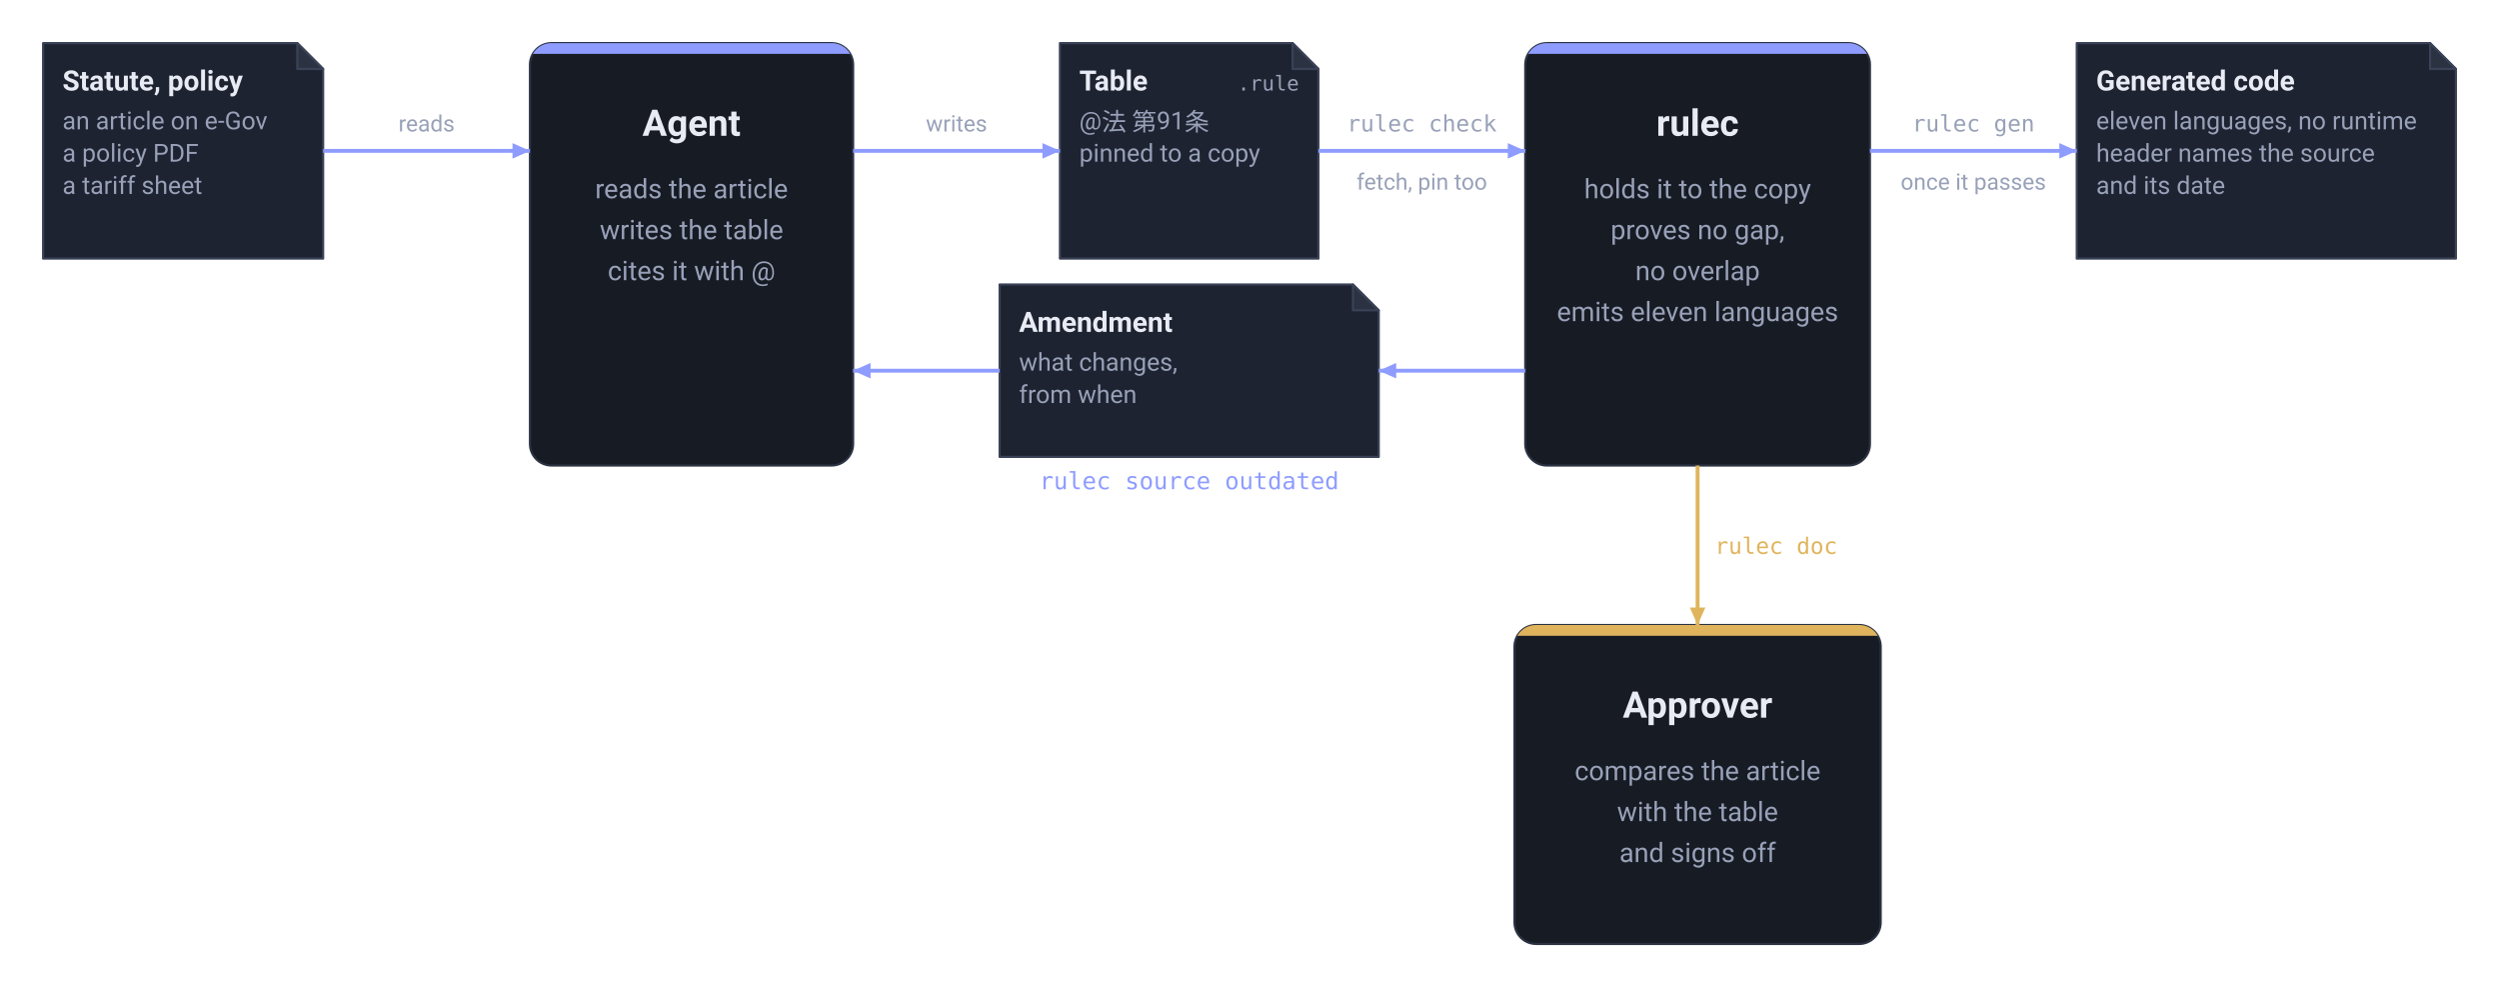
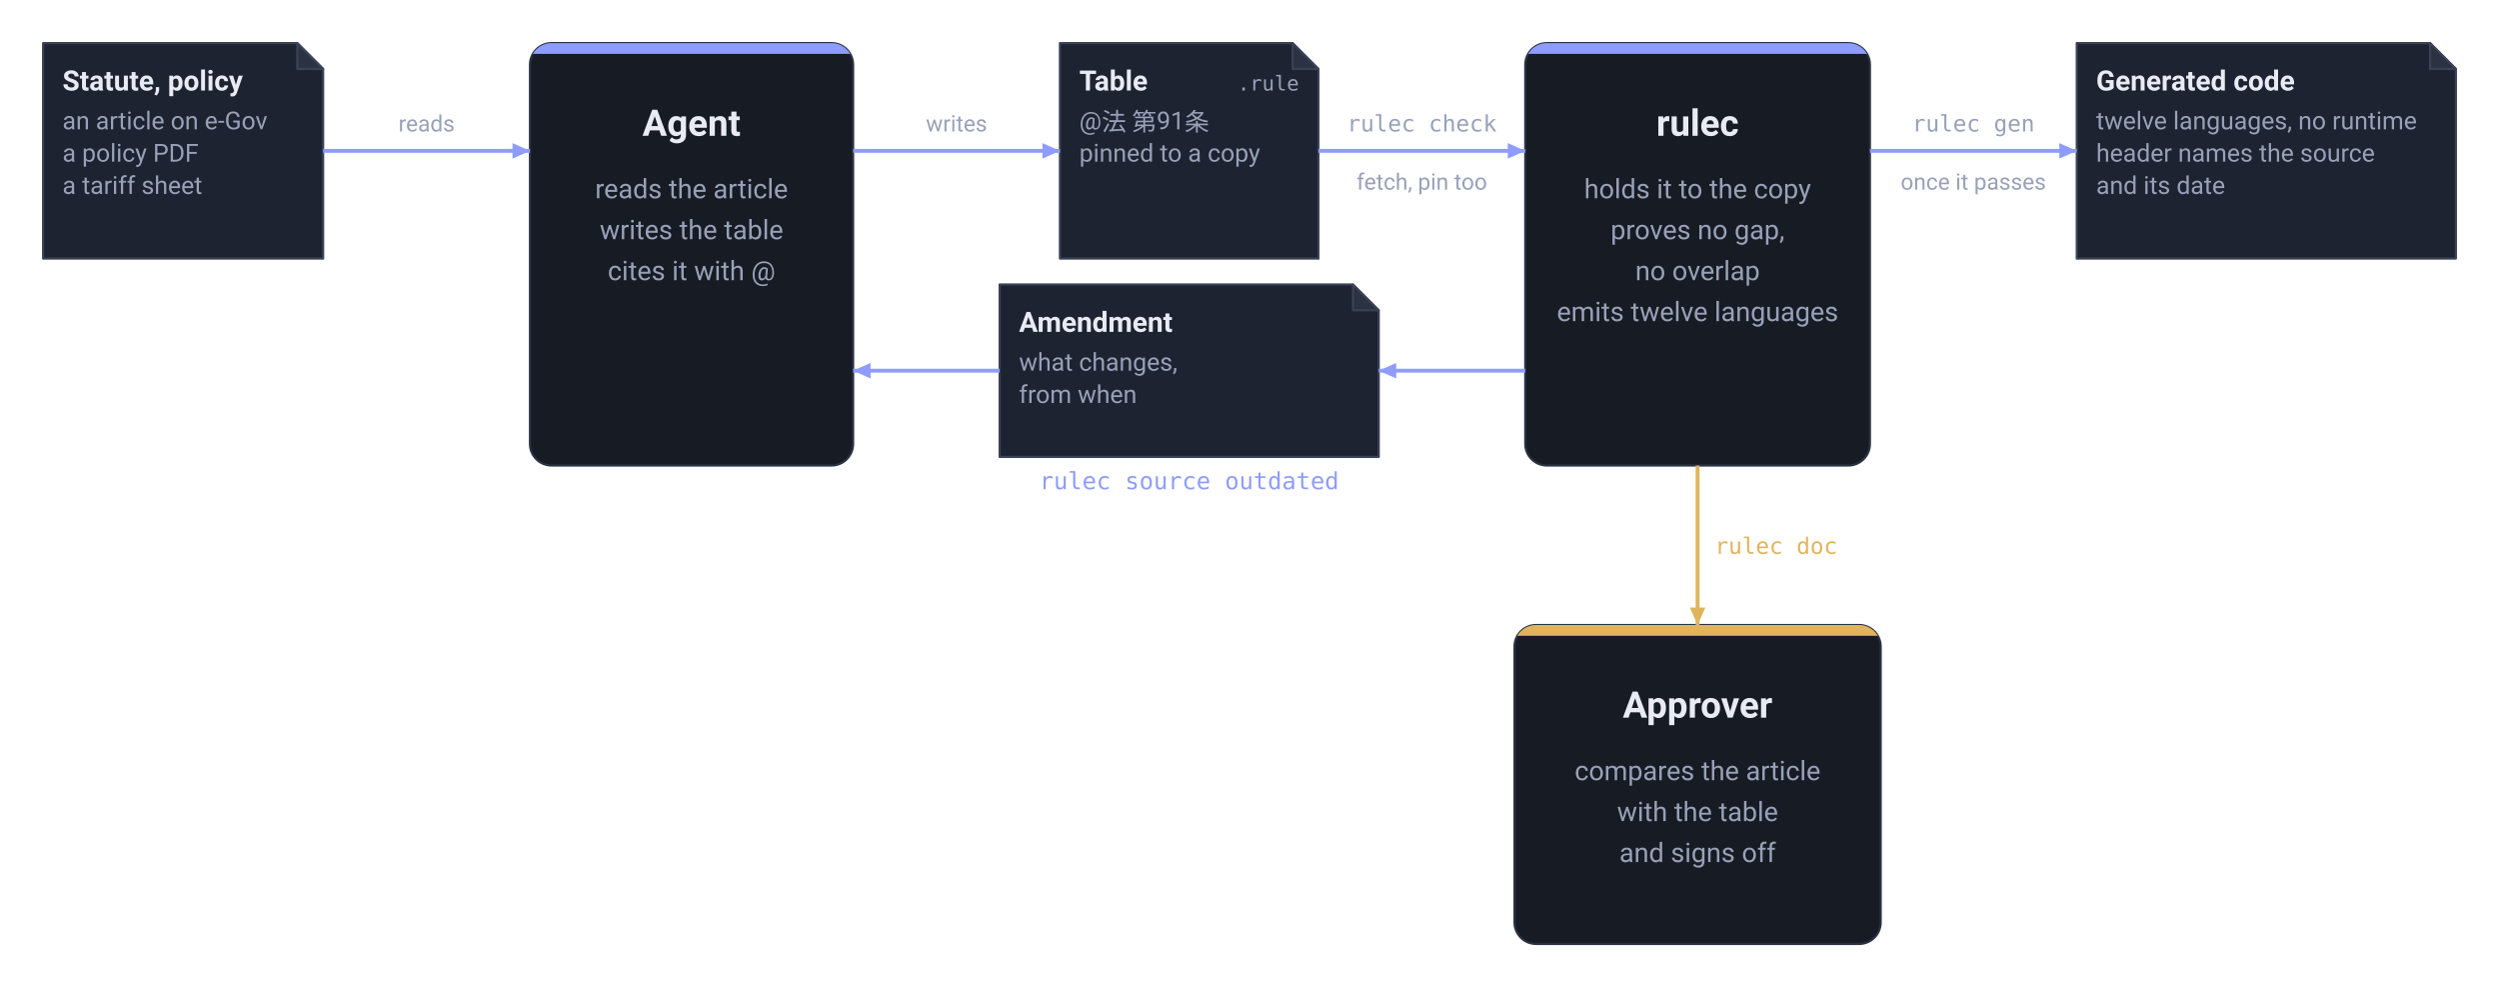
- <svg xmlns="http://www.w3.org/2000/svg" viewBox="0 0 1160 458" width="1160" height="458" role="img" aria-label="An agent transcribes a statute or a published policy into a table (.rule), citing the article with @. rulec holds the table to the copy, proves it has no gap and no overlap, and generates eleven languages. The approver compares the article and the table on the page rulec doc renders. When an amendment comes, rulec source outdated says so and the table is reread." font-family="-apple-system, BlinkMacSystemFont, &quot;Hiragino Sans&quot;, &quot;Noto Sans JP&quot;, &quot;Yu Gothic&quot;, Meiryo, &quot;Segoe UI&quot;, Roboto, sans-serif">
+ <svg xmlns="http://www.w3.org/2000/svg" viewBox="0 0 1160 458" width="1160" height="458" role="img" aria-label="An agent transcribes a statute or a published policy into a table (.rule), citing the article with @. rulec holds the table to the copy, proves it has no gap and no overlap, and generates twelve languages. The approver compares the article and the table on the page rulec doc renders. When an amendment comes, rulec source outdated says so and the table is reread." font-family="-apple-system, BlinkMacSystemFont, &quot;Hiragino Sans&quot;, &quot;Noto Sans JP&quot;, &quot;Yu Gothic&quot;, Meiryo, &quot;Segoe UI&quot;, Roboto, sans-serif">
  <defs>
    <marker id="head-neutral" viewBox="0 0 10 10" refX="9" refY="5" markerWidth="9" markerHeight="9" markerUnits="userSpaceOnUse" orient="auto">
      <path d="M0,1 L9,5 L0,9 Z" fill="#6b7590" />
    </marker>
    <marker id="head-accent" viewBox="0 0 10 10" refX="9" refY="5" markerWidth="9" markerHeight="9" markerUnits="userSpaceOnUse" orient="auto">
      <path d="M0,1 L9,5 L0,9 Z" fill="#8e9cff" />
    </marker>
    <marker id="head-human" viewBox="0 0 10 10" refX="9" refY="5" markerWidth="9" markerHeight="9" markerUnits="userSpaceOnUse" orient="auto">
      <path d="M0,1 L9,5 L0,9 Z" fill="#e0b45c" />
    </marker>
  </defs>
  <path d="M20,20.0 H138 L150,32.0 V120.0 H20 Z" fill="#1e2331" stroke="#3a4257" stroke-linejoin="round" />
  <path d="M138,20.0 V32.0 H150 Z" fill="#2b3242" stroke="#3a4257" stroke-linejoin="round" />
  <text x="29" y="42.0" font-size="13" font-weight="600" text-anchor="start" fill="#e8ebf4">Statute, policy</text>
  <text x="29" y="60.0" font-size="11.5" font-weight="400" text-anchor="start" fill="#98a1b8">an article on e-Gov</text>
  <text x="29" y="75.0" font-size="11.5" font-weight="400" text-anchor="start" fill="#98a1b8">a policy PDF</text>
  <text x="29" y="90.0" font-size="11.5" font-weight="400" text-anchor="start" fill="#98a1b8">a tariff sheet</text>
  <clipPath id="clip-1">
    <rect x="246" y="20" width="150" height="196" rx="10" />
  </clipPath>
  <rect x="246" y="20" width="150" height="196" rx="10" fill="#171b24" stroke="#2b3242" />
  <rect x="246" y="20" width="150" height="5" fill="#8e9cff" clip-path="url(#clip-1)" />
  <text x="321.0" y="63" font-size="17" font-weight="700" text-anchor="middle" fill="#e8ebf4">Agent</text>
  <text x="321.0" y="92" font-size="12.5" font-weight="400" text-anchor="middle" fill="#98a1b8">reads the article</text>
  <text x="321.0" y="111" font-size="12.5" font-weight="400" text-anchor="middle" fill="#98a1b8">writes the table</text>
  <text x="321.0" y="130" font-size="12.5" font-weight="400" text-anchor="middle" fill="#98a1b8">cites it with @</text>
  <path d="M492,20.0 H600 L612,32.0 V120.0 H492 Z" fill="#1e2331" stroke="#3a4257" stroke-linejoin="round" />
  <path d="M600,20.0 V32.0 H612 Z" fill="#2b3242" stroke="#3a4257" stroke-linejoin="round" />
  <text x="501" y="42.0" font-size="13" font-weight="600" text-anchor="start" fill="#e8ebf4">Table</text>
  <text x="603" y="42.0" font-size="9.5" font-weight="400" text-anchor="end" fill="#98a1b8" font-family="ui-monospace, SFMono-Regular, Menlo, Consolas, monospace">.rule</text>
  <text x="501" y="60.0" font-size="11.5" font-weight="400" text-anchor="start" fill="#98a1b8">@法 第91条</text>
  <text x="501" y="75.0" font-size="11.5" font-weight="400" text-anchor="start" fill="#98a1b8">pinned to a copy</text>
  <clipPath id="clip-3">
    <rect x="708" y="20" width="160" height="196" rx="10" />
  </clipPath>
  <rect x="708" y="20" width="160" height="196" rx="10" fill="#171b24" stroke="#2b3242" />
  <rect x="708" y="20" width="160" height="5" fill="#8e9cff" clip-path="url(#clip-3)" />
  <text x="788.0" y="63" font-size="17" font-weight="700" text-anchor="middle" fill="#e8ebf4">rulec</text>
  <text x="788.0" y="92" font-size="12.5" font-weight="400" text-anchor="middle" fill="#98a1b8">holds it to the copy</text>
  <text x="788.0" y="111" font-size="12.5" font-weight="400" text-anchor="middle" fill="#98a1b8">proves no gap,</text>
  <text x="788.0" y="130" font-size="12.5" font-weight="400" text-anchor="middle" fill="#98a1b8">no overlap</text>
-   <text x="788.0" y="149" font-size="12.5" font-weight="400" text-anchor="middle" fill="#98a1b8">emits eleven languages</text>
+   <text x="788.0" y="149" font-size="12.5" font-weight="400" text-anchor="middle" fill="#98a1b8">emits twelve languages</text>
  <path d="M964,20.0 H1128 L1140,32.0 V120.0 H964 Z" fill="#1e2331" stroke="#3a4257" stroke-linejoin="round" />
  <path d="M1128,20.0 V32.0 H1140 Z" fill="#2b3242" stroke="#3a4257" stroke-linejoin="round" />
  <text x="973" y="42.0" font-size="13" font-weight="600" text-anchor="start" fill="#e8ebf4">Generated code</text>
-   <text x="973" y="60.0" font-size="11.5" font-weight="400" text-anchor="start" fill="#98a1b8">eleven languages, no runtime</text>
+   <text x="973" y="60.0" font-size="11.5" font-weight="400" text-anchor="start" fill="#98a1b8">twelve languages, no runtime</text>
  <text x="973" y="75.0" font-size="11.5" font-weight="400" text-anchor="start" fill="#98a1b8">header names the source</text>
  <text x="973" y="90.0" font-size="11.5" font-weight="400" text-anchor="start" fill="#98a1b8">and its date</text>
  <line x1="150" y1="70" x2="246" y2="70" stroke="#8e9cff" stroke-width="1.8" marker-end="url(#head-accent)" />
  <text x="198.0" y="61" font-size="10.5" font-weight="400" text-anchor="middle" fill="#98a1b8">reads</text>
  <line x1="396" y1="70" x2="492" y2="70" stroke="#8e9cff" stroke-width="1.8" marker-end="url(#head-accent)" />
  <text x="444.0" y="61" font-size="10.5" font-weight="400" text-anchor="middle" fill="#98a1b8">writes</text>
  <line x1="612" y1="70" x2="708" y2="70" stroke="#8e9cff" stroke-width="1.8" marker-end="url(#head-accent)" />
  <text x="660.0" y="61" font-size="10.5" font-weight="400" text-anchor="middle" fill="#98a1b8" font-family="ui-monospace, SFMono-Regular, Menlo, Consolas, monospace">rulec check</text>
  <text x="660.0" y="88" font-size="10.5" font-weight="400" text-anchor="middle" fill="#98a1b8">fetch, pin too</text>
  <line x1="868" y1="70" x2="964" y2="70" stroke="#8e9cff" stroke-width="1.8" marker-end="url(#head-accent)" />
  <text x="916.0" y="61" font-size="10.5" font-weight="400" text-anchor="middle" fill="#98a1b8" font-family="ui-monospace, SFMono-Regular, Menlo, Consolas, monospace">rulec gen</text>
  <text x="916.0" y="88" font-size="10.5" font-weight="400" text-anchor="middle" fill="#98a1b8">once it passes</text>
  <path d="M464.0,132 H628.0 L640.0,144 V212 H464.0 Z" fill="#1e2331" stroke="#3a4257" stroke-linejoin="round" />
  <path d="M628.0,132 V144 H640.0 Z" fill="#2b3242" stroke="#3a4257" stroke-linejoin="round" />
  <text x="473.0" y="154" font-size="13" font-weight="600" text-anchor="start" fill="#e8ebf4">Amendment</text>
  <text x="473.0" y="172" font-size="11.5" font-weight="400" text-anchor="start" fill="#98a1b8">what changes,</text>
  <text x="473.0" y="187" font-size="11.5" font-weight="400" text-anchor="start" fill="#98a1b8">from when</text>
  <line x1="708" y1="172" x2="640.0" y2="172" stroke="#8e9cff" stroke-width="1.8" marker-end="url(#head-accent)" />
  <line x1="464.0" y1="172" x2="396" y2="172" stroke="#8e9cff" stroke-width="1.8" marker-end="url(#head-accent)" />
  <text x="552.0" y="227" font-size="11" font-weight="400" text-anchor="middle" fill="#8e9cff" font-family="ui-monospace, SFMono-Regular, Menlo, Consolas, monospace">rulec source outdated</text>
  <clipPath id="clip-person">
    <rect x="703.0" y="290" width="170" height="148" rx="10" />
  </clipPath>
  <rect x="703.0" y="290" width="170" height="148" rx="10" fill="#171b24" stroke="#2b3242" />
  <rect x="703.0" y="290" width="170" height="5" fill="#e0b45c" clip-path="url(#clip-person)" />
  <text x="788.0" y="333" font-size="17" font-weight="700" text-anchor="middle" fill="#e8ebf4">Approver</text>
  <text x="788.0" y="362" font-size="12.5" font-weight="400" text-anchor="middle" fill="#98a1b8">compares the article</text>
  <text x="788.0" y="381" font-size="12.5" font-weight="400" text-anchor="middle" fill="#98a1b8">with the table</text>
  <text x="788.0" y="400" font-size="12.5" font-weight="400" text-anchor="middle" fill="#98a1b8">and signs off</text>
  <line x1="788.0" y1="216" x2="788.0" y2="290" stroke="#e0b45c" stroke-width="1.8" marker-end="url(#head-human)" />
  <text x="796.0" y="257.0" font-size="10.5" font-weight="400" text-anchor="start" fill="#e0b45c" font-family="ui-monospace, SFMono-Regular, Menlo, Consolas, monospace">rulec doc</text>
</svg>
